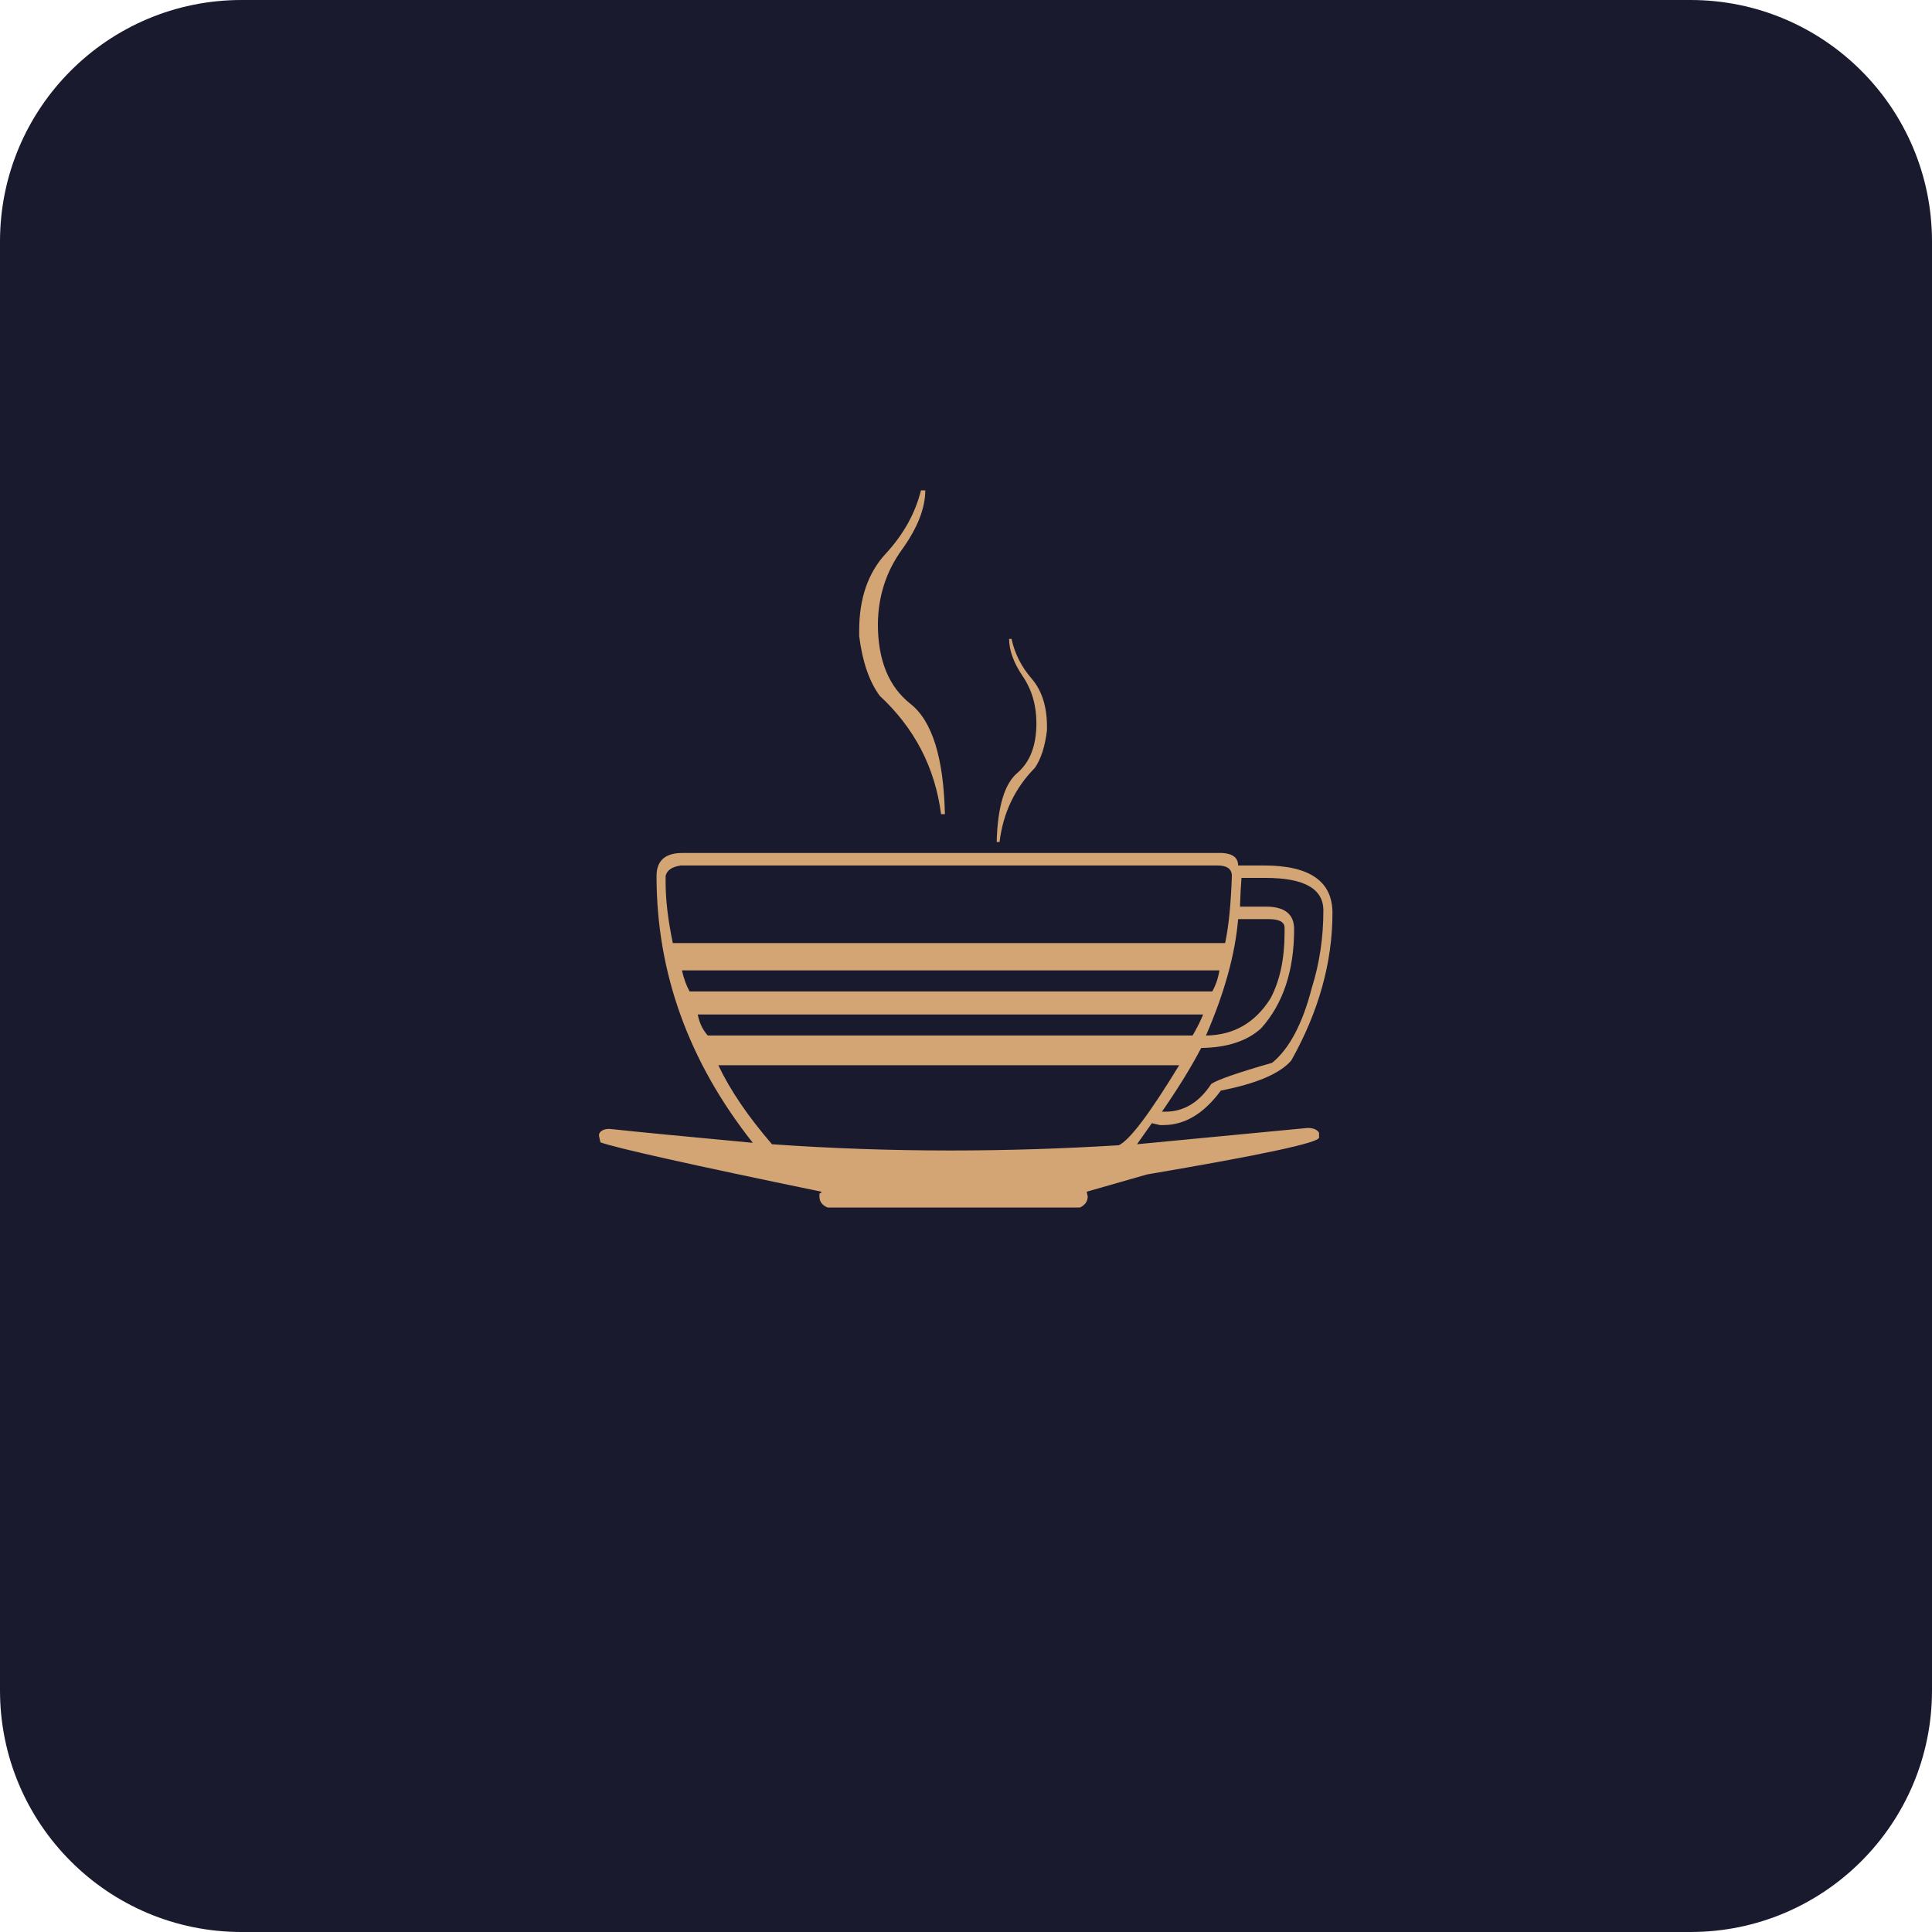
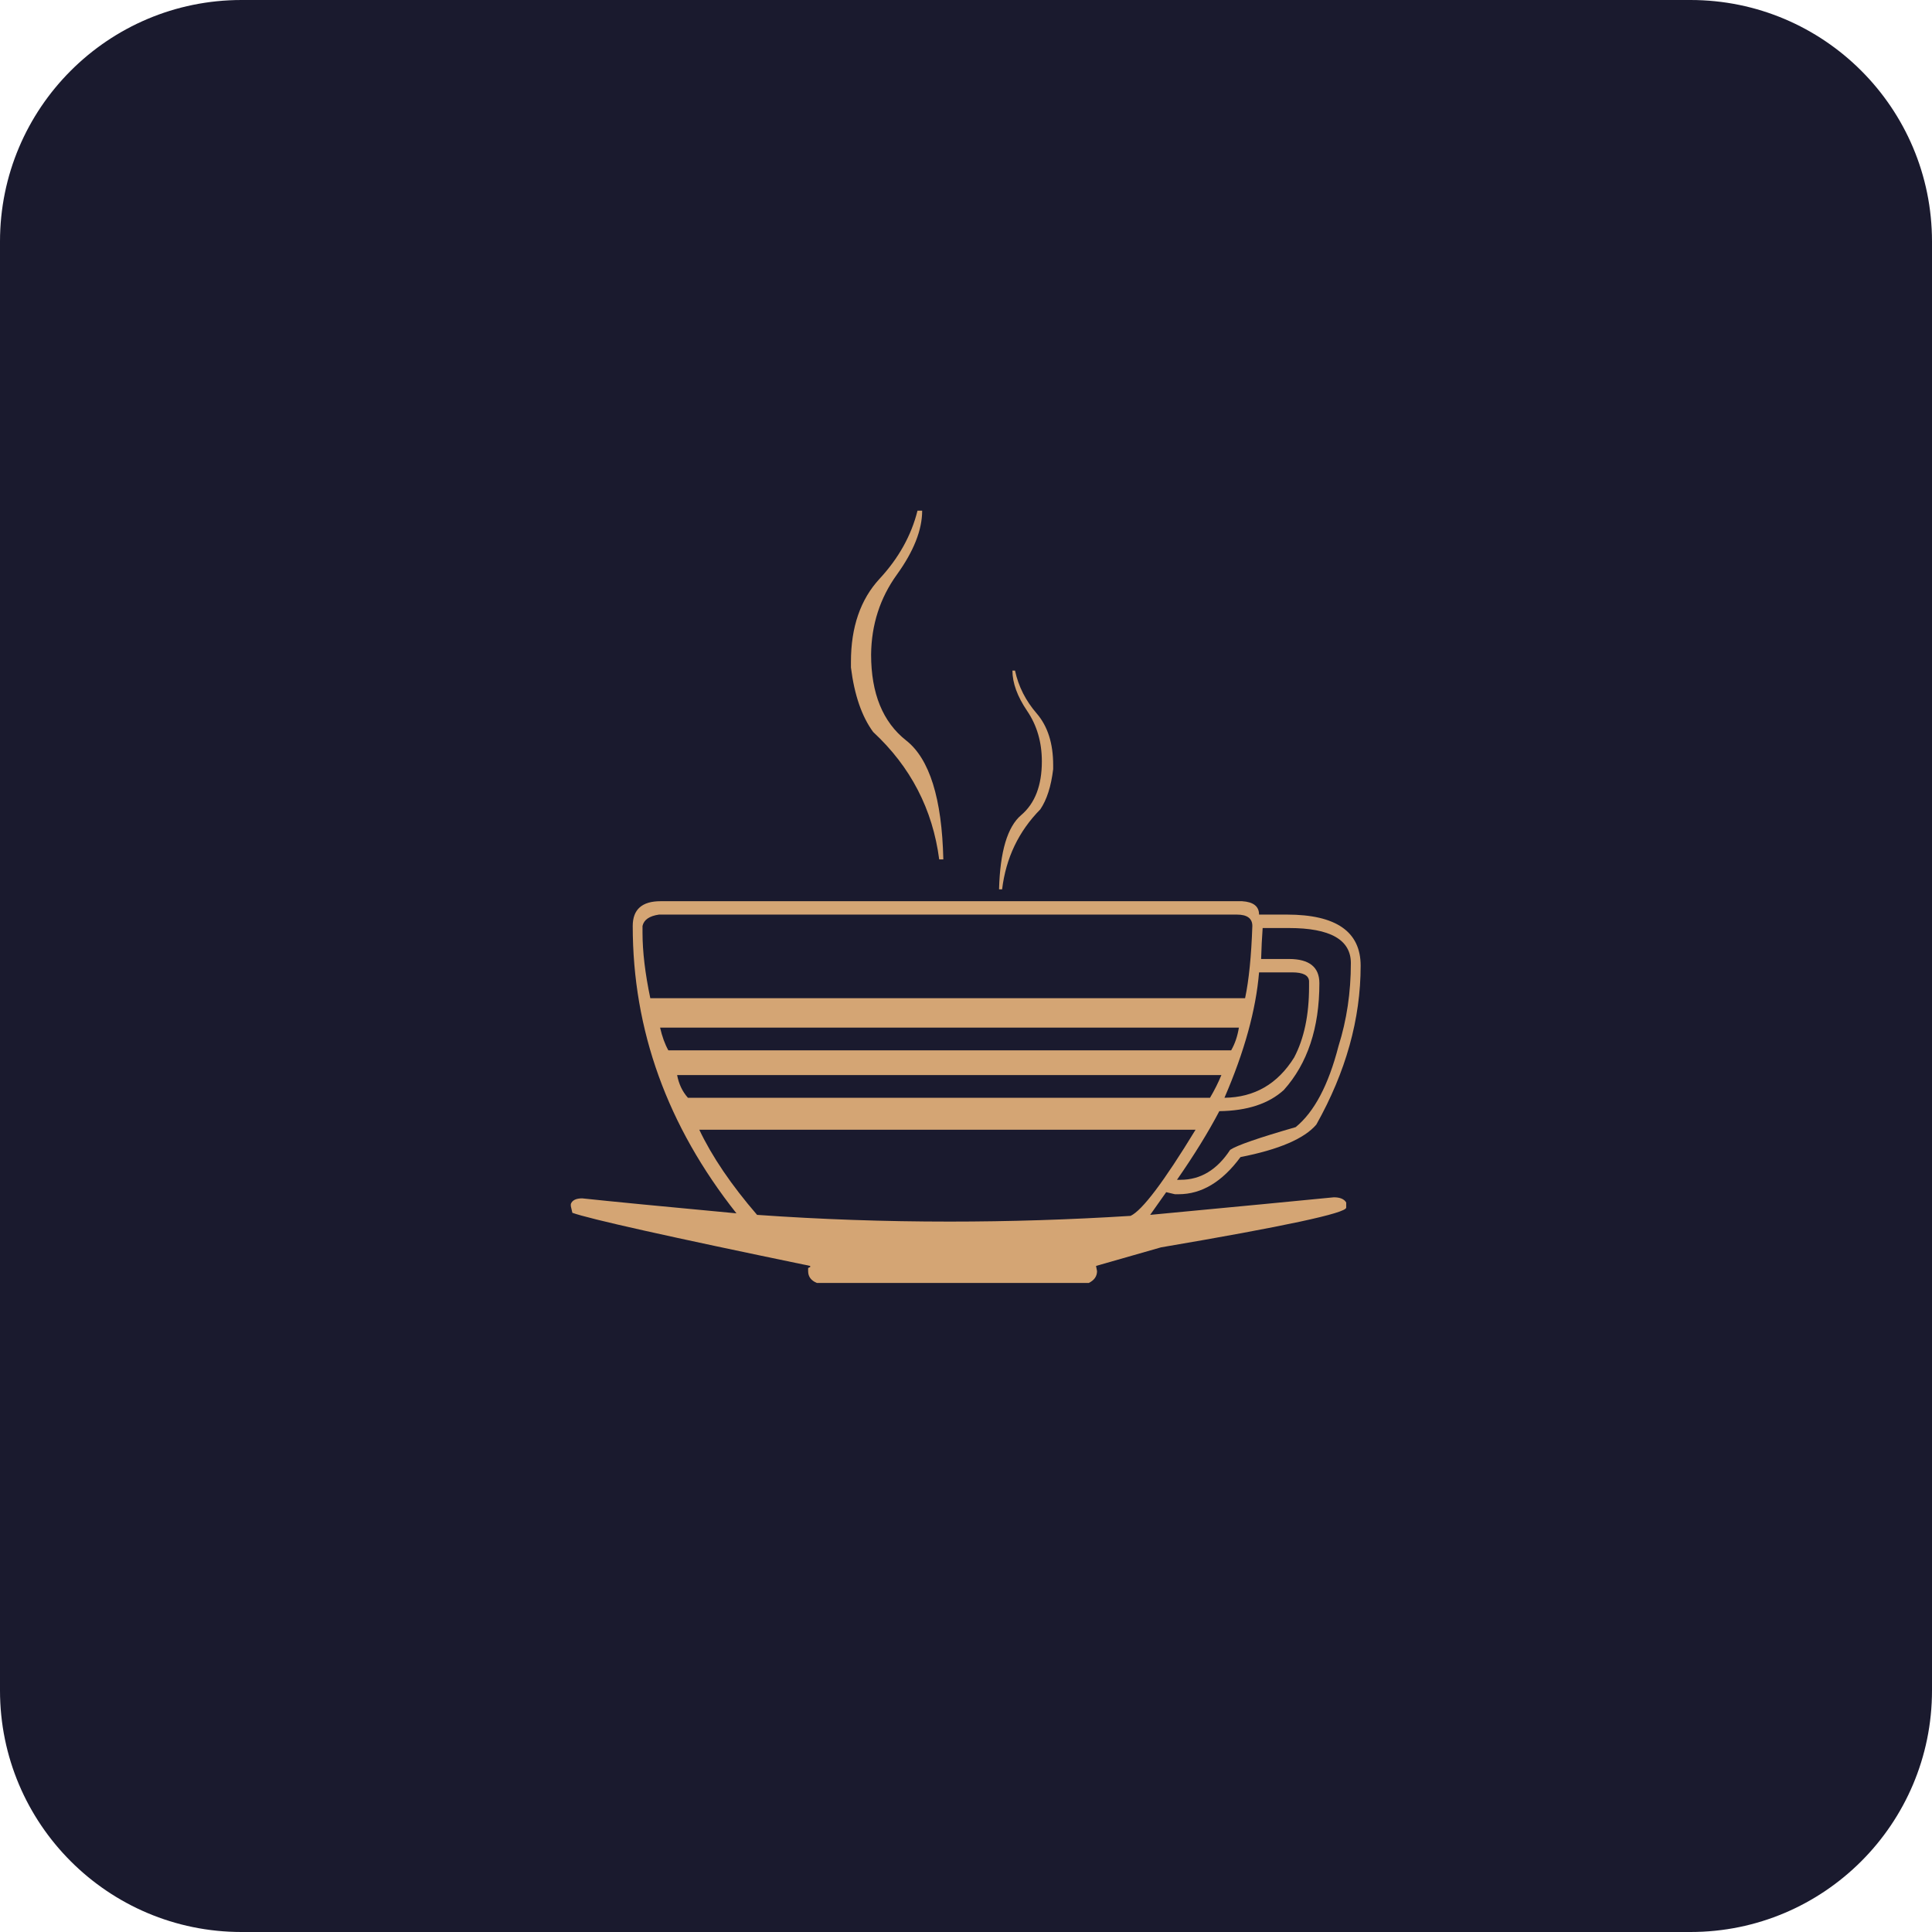
<svg xmlns="http://www.w3.org/2000/svg" viewBox="0 0 512 512" width="512" height="512">
  <rect width="512" height="512" rx="64" fill="#1a1a2e" />
-   <text x="256" y="320" font-size="260" text-anchor="middle" fill="#d4a574">☕</text>
+   <text x="256" y="340" font-size="280" text-anchor="middle" fill="#d4a574">☕</text>
</svg>
